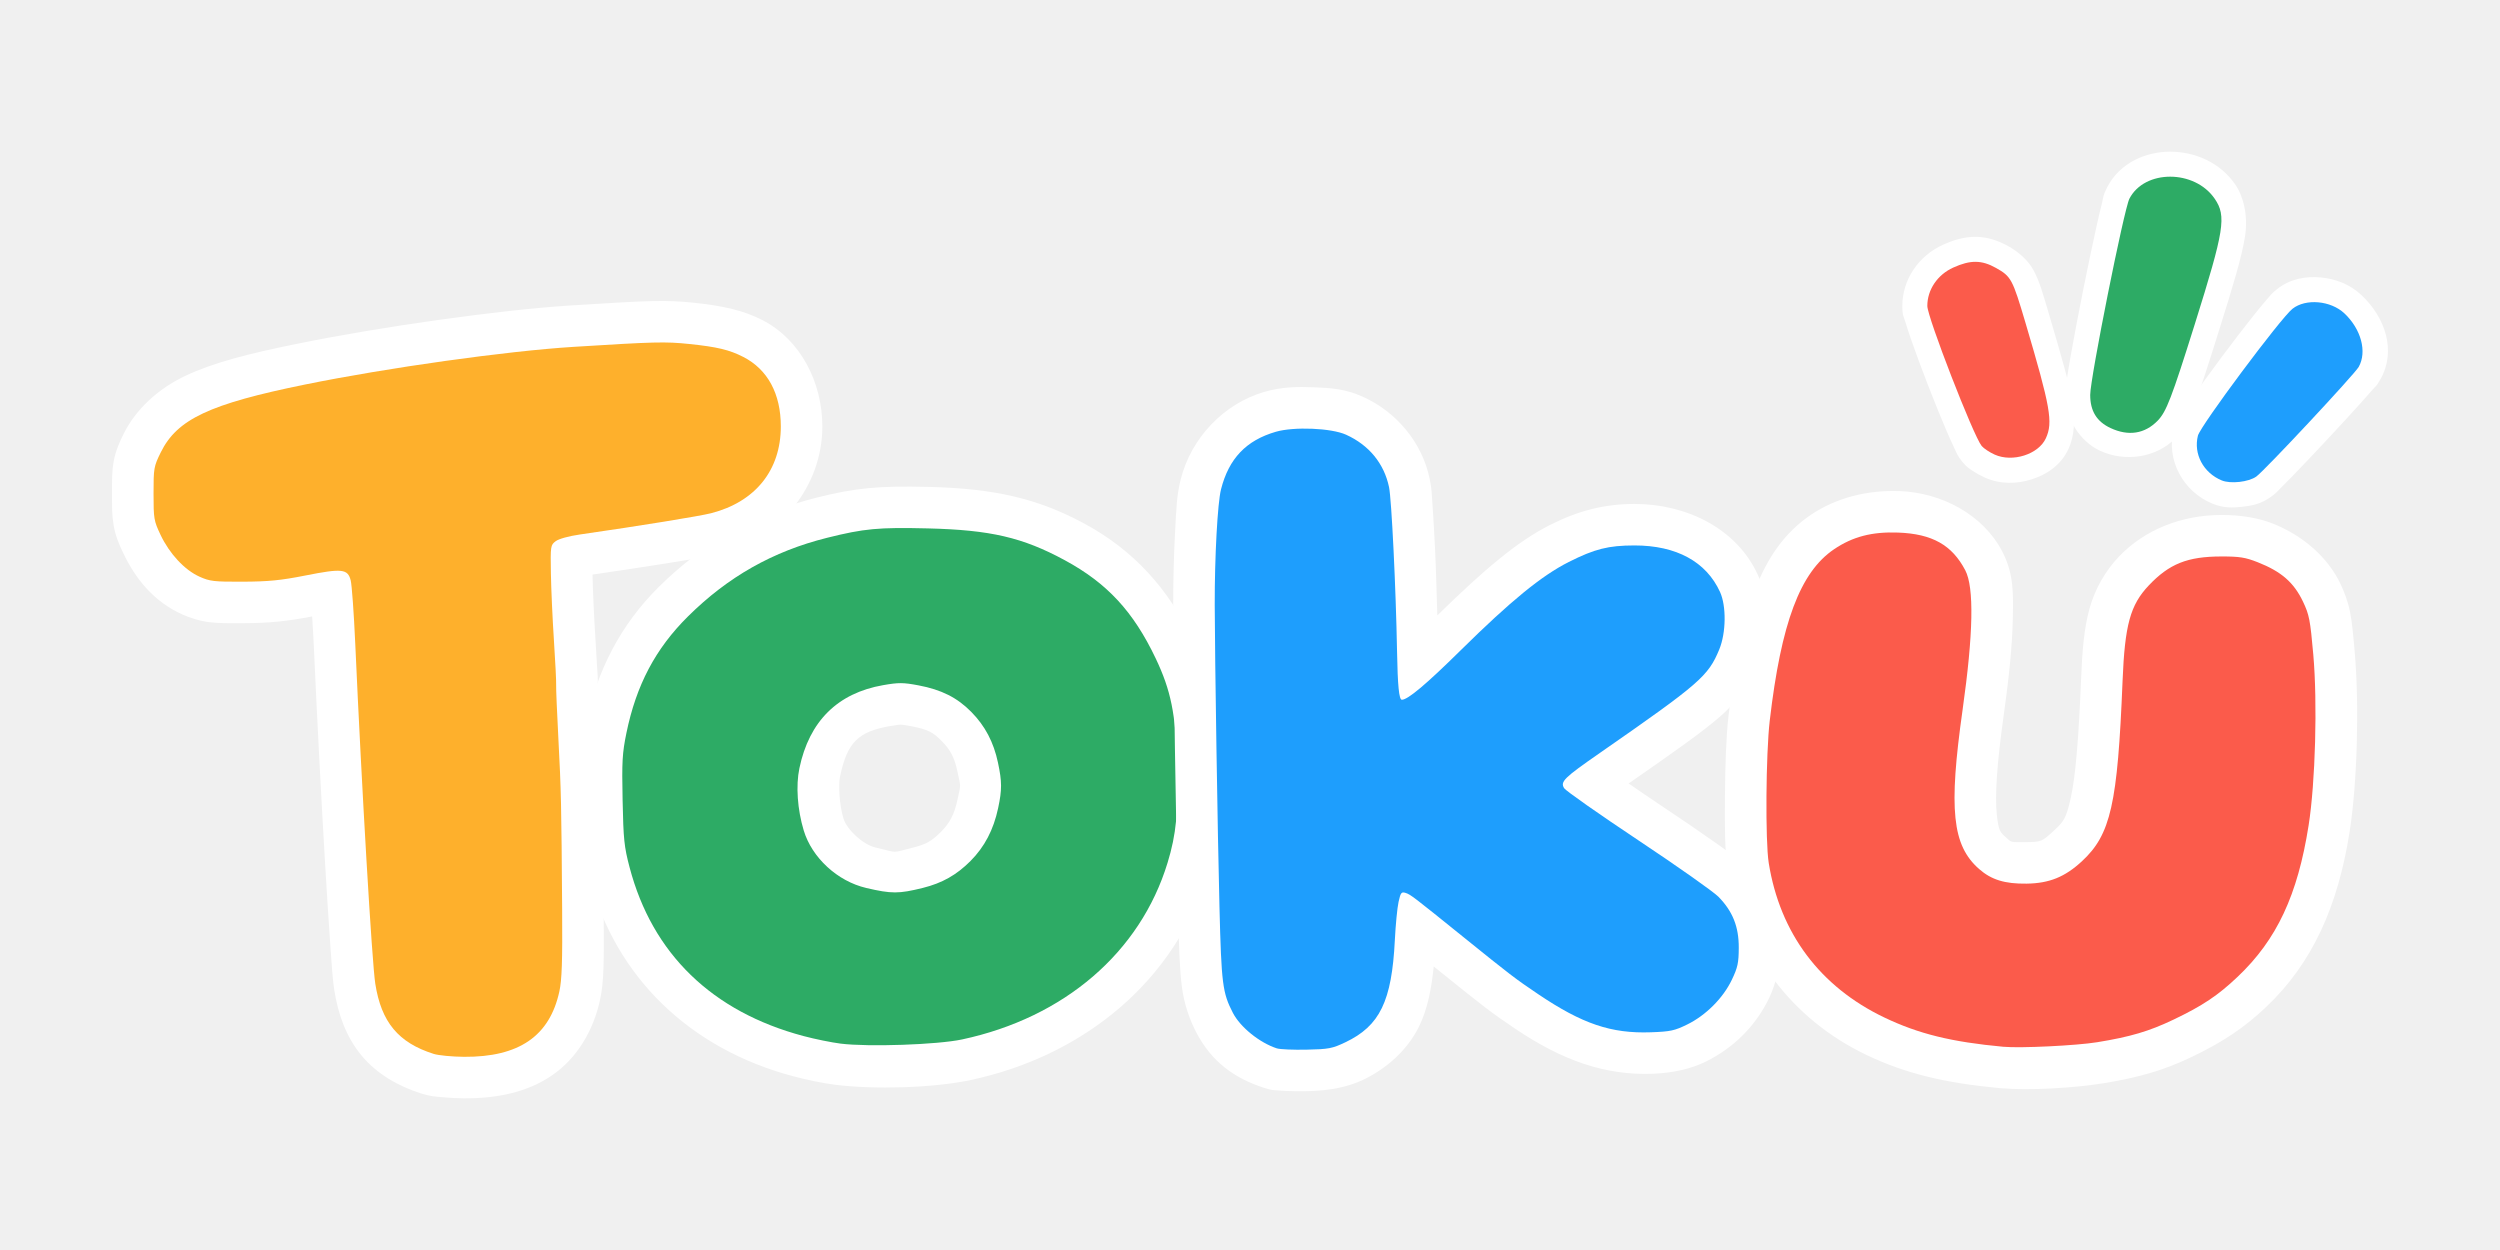
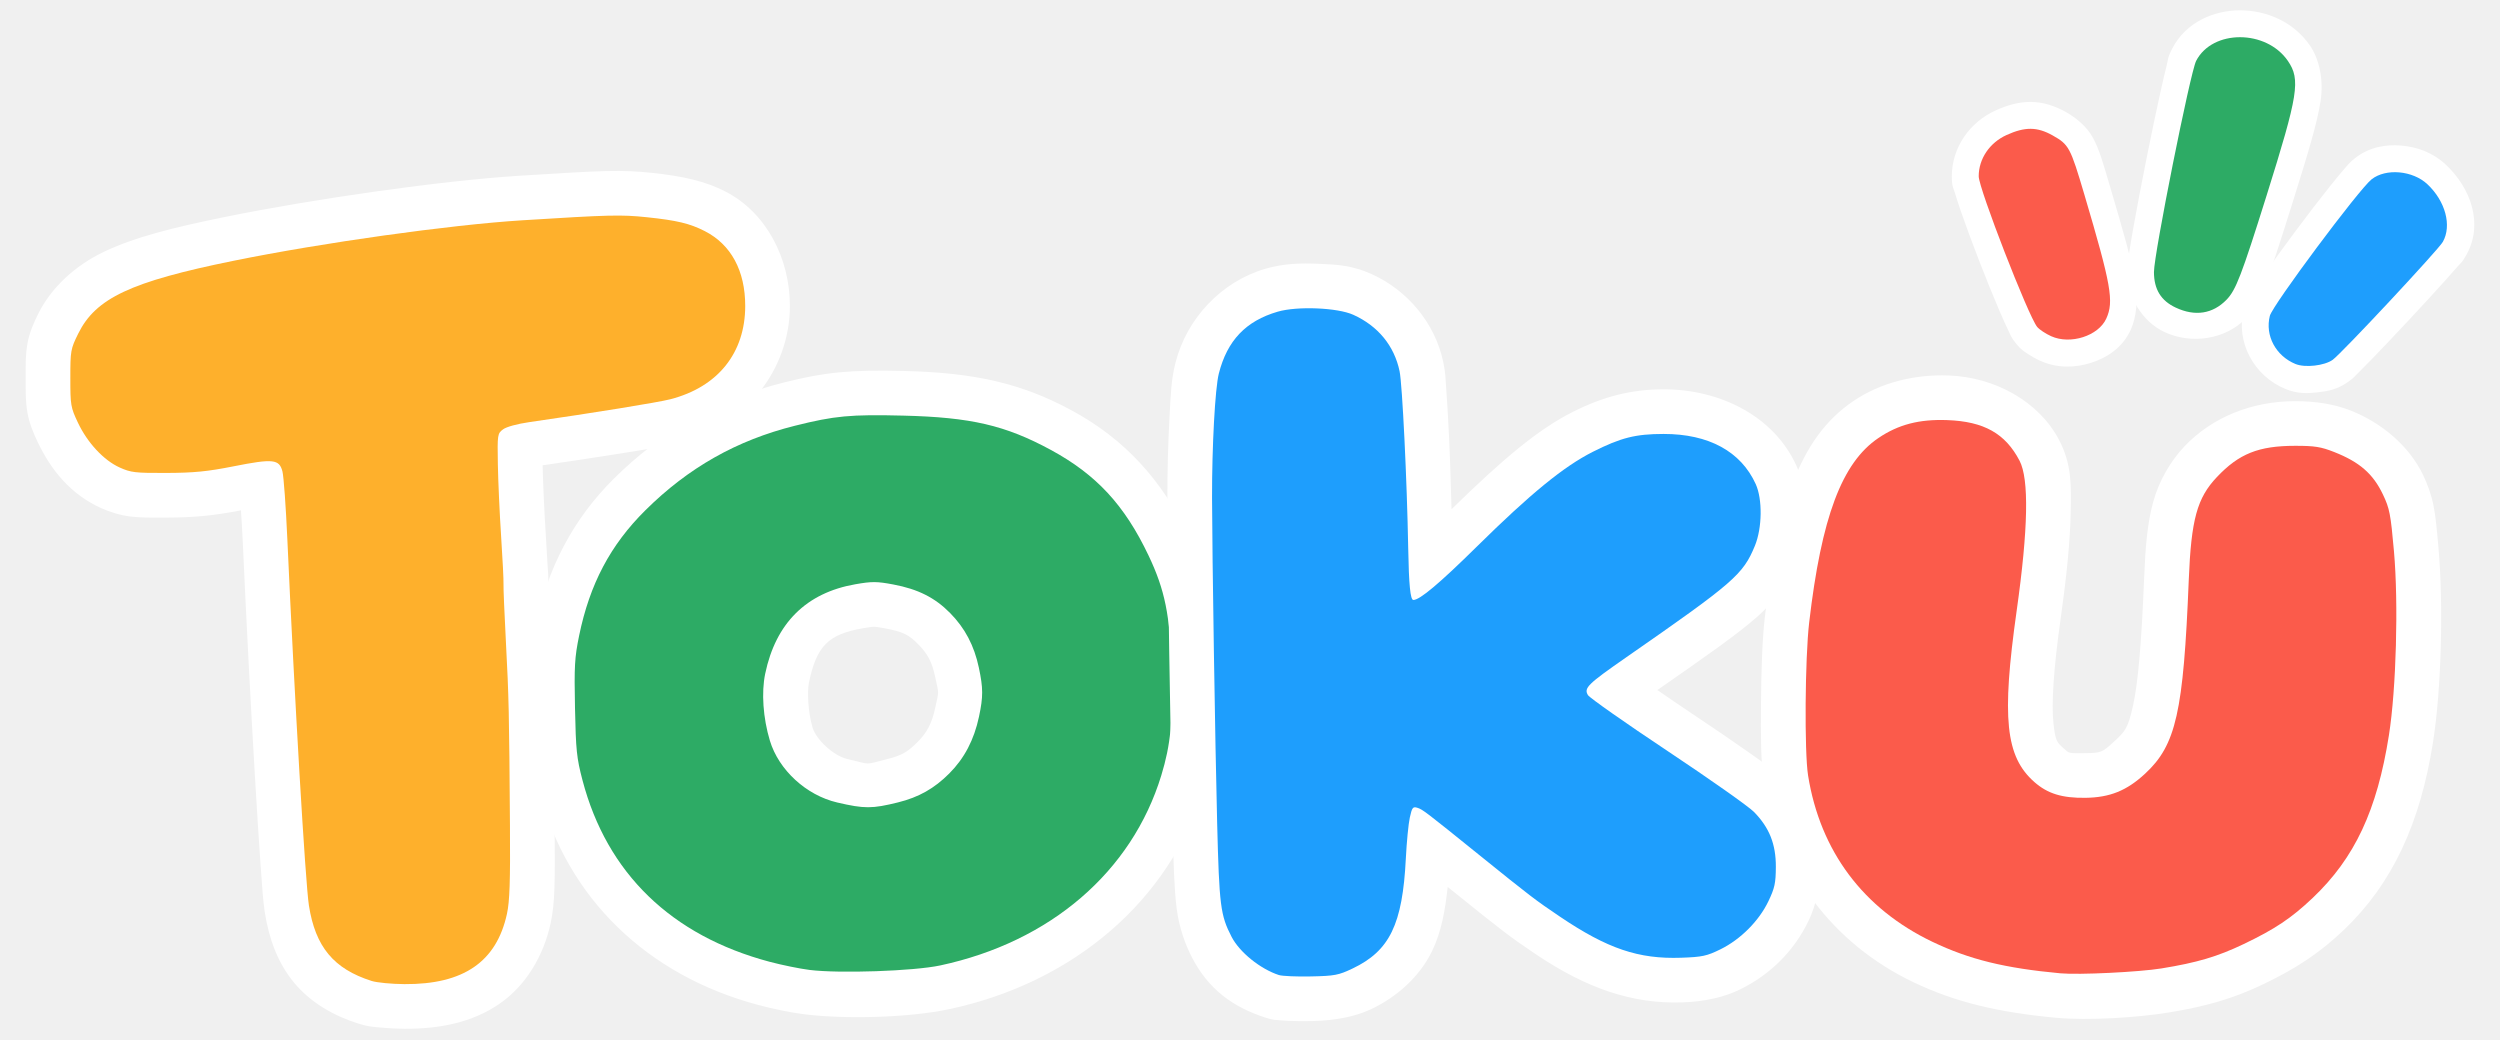
- <svg xmlns="http://www.w3.org/2000/svg" xmlns:xlink="http://www.w3.org/1999/xlink" width="400" height="200" viewBox="0 0 400 200" version="1.1" id="svg1" xml:space="preserve">
+ <svg xmlns="http://www.w3.org/2000/svg" xmlns:xlink="http://www.w3.org/1999/xlink" width="371.79" height="154.53" viewBox="14.105 22.735 371.79 154.53" version="1.1" id="svg1" xml:space="preserve">
  <defs id="defs1" />
  <g id="layer1" transform="translate(-7.204657,-146.0703)">
    <g id="g30" transform="translate(-1.379387,1.433115)">
      <path style="display:inline;fill:#ffffff" d="m 77.954,313.254 c -5.638,-1.791 -8.365,-5.073 -9.325,-11.226 -0.527,-3.378 -2.158,-31.078 -3.205,-54.424 -0.217,-4.851 -0.546,-9.403 -0.73,-10.116 -0.473,-1.834 -1.387,-1.931 -7.247,-0.77 -3.922,0.777 -5.91,0.973 -10.009,0.989 -4.642,0.018 -5.285,-0.057 -6.955,-0.812 -2.372,-1.072 -4.784,-3.665 -6.209,-6.674 -1.069,-2.257 -1.124,-2.578 -1.124,-6.613 0,-4.083 0.043,-4.329 1.161,-6.6 2.609,-5.301 7.799,-7.738 23.101,-10.851 13.226,-2.69 32.171,-5.348 42.942,-6.023 12.995,-0.815 14.692,-0.857 18.522,-0.457 4.475,0.466 6.403,0.929 8.636,2.07 3.898,1.994 6.003,5.891 6.003,11.116 0,6.994 -4.062,12.06 -11.134,13.884 -1.824,0.471 -11.393,2.023 -21.008,3.408 -1.789,0.258 -3.384,0.699 -3.881,1.075 -0.82,0.619 -0.841,0.761 -0.765,5.154 0.043,2.484 0.26,7.295 0.483,10.691 0.223,3.395 0.384,6.609 0.358,7.141 -0.026,0.532 0.135,4.422 0.359,8.643 0.434,8.197 0.485,10.51 0.601,27.255 0.058,8.375 -0.041,11.29 -0.445,13.152 -1.551,7.147 -6.466,10.52 -15.243,10.461 -1.912,-0.013 -4.112,-0.225 -4.888,-0.472 z m 134.935,-0.874 c -2.77,-0.9 -5.86,-3.394 -7.043,-5.686 -1.658,-3.211 -1.835,-4.603 -2.147,-16.933 -0.299,-11.791 -0.741,-39.974 -0.759,-48.331 -0.016,-7.683 0.454,-16.323 1.007,-18.5 1.25,-4.921 4.017,-7.827 8.77,-9.209 2.908,-0.845 8.875,-0.598 11.228,0.465 3.676,1.662 6.095,4.611 6.885,8.397 0.404,1.935 1.103,16.277 1.281,26.255 0.098,5.528 0.32,7.761 0.769,7.761 0.956,0 3.894,-2.47 9.416,-7.918 8.019,-7.91 12.948,-11.937 17.289,-14.125 4.161,-2.096 6.329,-2.643 10.508,-2.648 6.7,-0.008 11.498,2.603 13.701,7.457 1.022,2.252 0.964,6.526 -0.123,9.17 -1.765,4.29 -3.103,5.451 -19.097,16.565 -5.783,4.019 -6.367,4.593 -5.733,5.645 0.243,0.403 5.579,4.15 11.858,8.327 6.279,4.177 12.058,8.251 12.842,9.053 2.282,2.335 3.26,4.795 3.245,8.161 -0.01,2.414 -0.17,3.154 -1.107,5.115 -1.398,2.927 -4.138,5.675 -7.123,7.145 -2.037,1.003 -2.707,1.147 -5.849,1.257 -6.332,0.222 -10.96,-1.344 -18.011,-6.097 -3.681,-2.481 -4.416,-3.043 -12.12,-9.262 -7.882,-6.363 -8.317,-6.694 -9.098,-6.94 -0.672,-0.211 -0.797,-0.05 -1.127,1.45 -0.204,0.928 -0.471,3.672 -0.592,6.097 -0.49,9.79 -2.399,13.727 -7.931,16.359 -2.078,0.989 -2.657,1.099 -6.174,1.173 -2.134,0.045 -4.278,-0.047 -4.765,-0.205 z m 116.243,-0.258 c -8.294,-0.766 -13.568,-2.063 -19.05,-4.684 -10.292,-4.92 -16.7,-13.486 -18.501,-24.733 -0.558,-3.484 -0.459,-17.432 0.162,-22.756 1.826,-15.663 4.86,-23.755 10.285,-27.428 2.983,-2.02 6.079,-2.826 10.256,-2.672 5.449,0.201 8.628,1.987 10.744,6.035 1.434,2.743 1.292,10.129 -0.426,22.303 -2.258,15.997 -1.668,21.701 2.635,25.489 1.961,1.726 4.12,2.392 7.6,2.344 3.632,-0.05 6.133,-1.061 8.857,-3.583 4.614,-4.272 5.706,-9.117 6.501,-28.837 0.362,-8.985 1.231,-12.161 4.184,-15.283 3.285,-3.473 6.202,-4.64 11.62,-4.645 2.917,-0.003 3.841,0.143 5.821,0.923 3.777,1.488 5.779,3.231 7.244,6.305 0.997,2.091 1.155,2.908 1.647,8.467 0.684,7.733 0.336,20.449 -0.749,27.34 -1.757,11.164 -5.09,18.275 -11.343,24.206 -3.172,3.008 -5.61,4.637 -10.279,6.867 -3.897,1.862 -6.9,2.75 -12.213,3.614 -3.332,0.541 -12.296,0.976 -14.993,0.727 z m -186.055,-0.507 c -1.436,-0.179 -4.105,-0.724 -5.93,-1.21 -14.634,-3.895 -24.198,-13.175 -27.831,-27.002 -0.866,-3.297 -0.987,-4.46 -1.115,-10.752 -0.126,-6.191 -0.051,-7.506 0.611,-10.732 1.574,-7.67 4.647,-13.493 9.841,-18.645 6.413,-6.362 13.596,-10.423 22.263,-12.589 5.921,-1.48 8.237,-1.696 16.103,-1.504 10.049,0.245 15.186,1.438 21.934,5.093 6.775,3.67 10.971,8.202 14.542,15.706 2.436,5.12 3.206,8.915 3.423,16.872 0.211,7.744 -0.127,11.252 -1.524,15.834 -4.37,14.325 -16.507,24.759 -32.877,28.262 -3.94,0.843 -14.996,1.223 -19.438,0.668 z m 13.169,-24.915 c 3.081,-0.764 5.385,-2.066 7.615,-4.3 2.257,-2.263 3.692,-5.006 4.424,-8.456 0.63,-2.971 0.626,-4.218 -0.023,-7.281 -0.695,-3.281 -2.056,-5.869 -4.272,-8.12 -2.251,-2.287 -4.772,-3.556 -8.443,-4.248 -2.454,-0.463 -3.174,-0.467 -5.656,-0.034 -7.295,1.274 -11.835,5.779 -13.404,13.303 -0.582,2.79 -0.317,6.59 0.694,9.947 1.313,4.362 5.404,8.126 10.001,9.201 4.055,0.948 5.2,0.947 9.065,-0.012 z" id="path1" />
      <path style="display:inline;fill:#ffffff;fill-opacity:1" xlink:href="#path1-3" id="path24" d="m 112.889,192.811 c -2.747,0.068 -6.442,0.289 -12.949,0.697 -11.371,0.713 -30.247,3.373 -43.85,6.141 -7.839,1.595 -13.328,2.998 -17.811,5.104 -4.482,2.105 -8.027,5.469 -9.924,9.322 -0.586,1.19 -1.277,2.659 -1.584,4.402 -0.307,1.744 -0.262,3.066 -0.262,5.131 0,2.047 -0.036,3.378 0.254,5.084 0.289,1.706 0.94,3.173 1.508,4.373 2.035,4.297 4.985,7.85 9.477,9.881 1.05,0.475 2.737,1.054 4.326,1.24 1.589,0.186 3.03,0.171 5.389,0.162 4.222,-0.016 7.057,-0.302 11.061,-1.084 0.092,1.46 0.189,2.928 0.266,4.637 0.525,11.71 1.196,24.492 1.803,34.793 0.303,5.15 0.591,9.679 0.838,13.158 0.246,3.479 0.374,5.504 0.639,7.199 0.6,3.845 1.895,7.502 4.359,10.469 2.464,2.967 5.875,4.908 9.516,6.064 1.587,0.504 2.291,0.497 3.389,0.604 1.098,0.106 2.279,0.172 3.465,0.18 5.247,0.036 10.116,-0.936 14.133,-3.693 4.017,-2.757 6.607,-7.217 7.645,-12 0.661,-3.046 0.654,-6.167 0.596,-14.605 -0.115,-16.754 -0.175,-19.326 -0.611,-27.561 -0.111,-2.087 -0.204,-4.096 -0.268,-5.629 -0.063,-1.533 -0.029,-3.529 -0.088,-2.338 0.079,-1.595 -0.018,-1.817 -0.086,-3.156 -0.068,-1.339 -0.166,-3.017 -0.279,-4.746 -0.208,-3.174 -0.408,-7.75 -0.455,-10.072 4.458,-0.648 8.913,-1.324 12.48,-1.902 3.871,-0.628 6.256,-0.991 8.178,-1.486 9.355,-2.414 16.115,-10.749 16.115,-20.314 0,-7.007 -3.46,-13.877 -9.619,-17.027 -2.964,-1.516 -6.24,-2.272 -10.971,-2.766 -2.04,-0.213 -3.934,-0.328 -6.678,-0.26 z" />
      <path d="m 77.954,313.254 c -5.638,-1.791 -8.365,-5.073 -9.325,-11.226 -0.527,-3.378 -2.158,-31.078 -3.205,-54.424 -0.217,-4.851 -0.546,-9.403 -0.73,-10.116 -0.473,-1.834 -1.387,-1.931 -7.247,-0.77 -3.922,0.777 -5.91,0.973 -10.009,0.989 -4.642,0.018 -5.285,-0.057 -6.955,-0.812 -2.372,-1.072 -4.784,-3.665 -6.209,-6.674 -1.069,-2.257 -1.124,-2.578 -1.124,-6.613 0,-4.083 0.043,-4.329 1.161,-6.6 2.609,-5.301 7.799,-7.738 23.101,-10.851 13.226,-2.69 32.171,-5.348 42.942,-6.023 12.995,-0.815 14.692,-0.857 18.522,-0.457 4.475,0.466 6.403,0.929 8.636,2.07 3.898,1.994 6.003,5.891 6.003,11.116 0,6.994 -4.062,12.06 -11.134,13.884 -1.824,0.471 -11.393,2.023 -21.008,3.408 -1.789,0.258 -3.384,0.699 -3.881,1.075 -0.82,0.619 -0.841,0.761 -0.765,5.154 0.043,2.484 0.26,7.295 0.483,10.691 0.223,3.395 0.384,6.609 0.358,7.141 -0.026,0.532 0.135,4.422 0.359,8.643 0.434,8.197 0.485,10.51 0.601,27.255 0.058,8.375 -0.041,11.29 -0.445,13.152 -1.551,7.147 -6.466,10.52 -15.243,10.461 -1.912,-0.013 -4.112,-0.225 -4.888,-0.472 z" style="display:inline;fill:#feb02c;fill-opacity:1" id="path1-3" />
      <path style="display:inline;fill:#ffffff;fill-opacity:1" xlink:href="#path1-9" id="path25" d="m 157.18,222.543 c -8.019,-0.196 -11.707,0.158 -17.875,1.699 -9.724,2.43 -18.158,7.204 -25.328,14.316 -6.04,5.991 -9.889,13.336 -11.672,22.025 -0.713,3.477 -0.872,5.938 -0.744,12.201 0.13,6.36 0.407,8.784 1.332,12.305 4.175,15.892 16.073,27.348 32.545,31.732 2.186,0.582 4.739,1.124 6.814,1.383 a 6.641,6.641 0 0 0 0.002,0 c 6.157,0.769 15.622,0.526 21.648,-0.764 18.352,-3.927 32.732,-16.071 37.84,-32.818 1.586,-5.2 2.03,-9.961 1.812,-17.953 -0.227,-8.327 -1.316,-13.764 -4.066,-19.543 -3.992,-8.389 -9.596,-14.48 -17.375,-18.693 -7.457,-4.039 -14.415,-5.634 -24.934,-5.891 z m -4.49,38.039 c 0.171,0.001 0.508,0.028 1.625,0.238 2.764,0.521 3.568,0.986 4.941,2.381 1.386,1.408 2.03,2.584 2.508,4.838 0.574,2.711 0.574,1.932 0.023,4.527 -0.514,2.426 -1.273,3.786 -2.629,5.145 -1.523,1.526 -2.389,2.016 -4.514,2.543 -3.571,0.886 -2.171,0.877 -5.953,-0.008 -2.101,-0.491 -4.633,-2.921 -5.152,-4.648 -0.705,-2.342 -0.808,-5.464 -0.555,-6.678 1.154,-5.536 2.907,-7.222 8.047,-8.119 1.127,-0.197 1.479,-0.22 1.658,-0.219 z" />
      <path d="m 143.076,311.615 c -1.436,-0.179 -4.105,-0.724 -5.93,-1.21 -14.634,-3.895 -24.198,-13.175 -27.831,-27.002 -0.866,-3.297 -0.987,-4.46 -1.115,-10.752 -0.126,-6.191 -0.051,-7.506 0.611,-10.732 1.574,-7.67 4.647,-13.493 9.841,-18.645 6.413,-6.362 13.596,-10.423 22.263,-12.589 5.921,-1.48 8.237,-1.696 16.103,-1.504 10.049,0.245 15.186,1.438 21.934,5.093 6.775,3.67 10.971,8.202 14.542,15.706 2.436,5.12 3.206,8.915 3.423,16.872 0.211,7.744 -0.127,11.252 -1.524,15.834 -4.37,14.325 -16.507,24.759 -32.877,28.262 -3.94,0.843 -14.996,1.223 -19.438,0.668 z m 13.169,-24.915 c 3.081,-0.764 5.385,-2.066 7.615,-4.3 2.257,-2.263 3.692,-5.006 4.424,-8.456 0.63,-2.971 0.626,-4.218 -0.023,-7.281 -0.695,-3.281 -2.056,-5.869 -4.272,-8.12 -2.251,-2.287 -4.772,-3.556 -8.443,-4.248 -2.454,-0.463 -3.174,-0.467 -5.656,-0.034 -7.295,1.274 -11.835,5.779 -13.404,13.303 -0.582,2.79 -0.317,6.59 0.694,9.947 1.313,4.362 5.404,8.126 10.001,9.201 4.055,0.948 5.2,0.947 9.065,-0.012 z" style="display:inline;fill:#2dab65;fill-opacity:1" id="path1-9" />
      <path style="display:inline;fill:#ffffff;fill-opacity:1" xlink:href="#path1-8" id="path26" d="m 218.812,206.604 c -2.644,-0.11 -5.159,-0.071 -7.949,0.74 -6.485,1.885 -11.681,7.366 -13.354,13.951 -0.682,2.686 -0.72,4.925 -0.912,8.459 -0.192,3.534 -0.307,7.707 -0.299,11.689 0.018,8.56 0.46,36.592 0.762,48.484 0.157,6.191 0.254,9.672 0.619,12.553 0.365,2.881 1.301,5.392 2.266,7.26 2.444,4.733 6.072,7.39 10.891,8.955 1.305,0.424 1.555,0.348 2.045,0.396 0.489,0.049 0.967,0.077 1.486,0.1 1.039,0.045 2.218,0.057 3.428,0.031 3.638,-0.077 6.547,-0.701 8.887,-1.814 3.659,-1.741 7.093,-4.706 8.979,-8.596 1.378,-2.844 1.952,-6.044 2.322,-9.537 0.222,0.179 0.187,0.148 0.422,0.338 7.712,6.225 8.855,7.089 12.58,9.6 7.607,5.128 14.416,7.493 21.955,7.229 3.312,-0.116 6.223,-0.791 8.551,-1.938 4.484,-2.207 8.026,-5.726 10.182,-10.24 1.091,-2.285 1.742,-5.248 1.754,-7.947 0.02,-4.665 -1.886,-9.507 -5.135,-12.832 -1.083,-1.109 -1.404,-1.228 -2.232,-1.846 -0.828,-0.618 -1.855,-1.358 -3.051,-2.201 -2.392,-1.687 -5.444,-3.775 -8.631,-5.895 -2.007,-1.335 -3.551,-2.409 -5.215,-3.551 7.391,-5.138 11.705,-8.165 14.646,-10.717 3.07,-2.663 4.975,-5.718 6.002,-8.215 2.014,-4.897 2.396,-9.224 0.029,-14.439 -3.332,-7.343 -11.327,-11.362 -19.756,-11.352 -4.754,0.006 -8.913,1.052 -13.488,3.357 -5.223,2.631 -10.451,7.054 -18.041,14.477 -0.111,-3.649 -0.204,-7.357 -0.369,-10.732 -0.125,-2.571 -0.256,-4.892 -0.387,-6.74 -0.13,-1.847 -0.114,-2.69 -0.471,-4.402 v -0.002 c -1.203,-5.763 -5.283,-10.664 -10.65,-13.09 -2.919,-1.319 -5.218,-1.423 -7.865,-1.533 z m 11.959,43.643 c -0.817,0.829 -0.017,-0.37 0,0 z" />
      <path d="m 212.889,312.38 c -2.77,-0.9 -5.86,-3.394 -7.043,-5.686 -1.658,-3.211 -1.835,-4.603 -2.147,-16.933 -0.299,-11.791 -0.741,-39.974 -0.759,-48.331 -0.016,-7.683 0.454,-16.323 1.007,-18.5 1.25,-4.921 4.017,-7.827 8.77,-9.209 2.908,-0.845 8.875,-0.598 11.228,0.465 3.676,1.662 6.095,4.611 6.885,8.397 0.404,1.935 1.103,16.277 1.281,26.255 0.098,5.528 0.32,7.761 0.769,7.761 0.956,0 3.894,-2.47 9.416,-7.918 8.019,-7.91 12.948,-11.937 17.289,-14.125 4.161,-2.096 6.329,-2.643 10.508,-2.648 6.7,-0.008 11.498,2.603 13.701,7.457 1.022,2.252 0.964,6.526 -0.123,9.17 -1.765,4.29 -3.103,5.451 -19.097,16.565 -5.783,4.019 -6.367,4.593 -5.733,5.645 0.243,0.403 5.579,4.15 11.858,8.327 6.279,4.177 12.058,8.251 12.842,9.053 2.282,2.335 3.26,4.795 3.245,8.161 -0.01,2.414 -0.17,3.154 -1.107,5.115 -1.398,2.927 -4.138,5.675 -7.123,7.145 -2.037,1.003 -2.707,1.147 -5.849,1.257 -6.332,0.222 -10.96,-1.344 -18.011,-6.097 -3.681,-2.481 -4.416,-3.043 -12.12,-9.262 -7.882,-6.363 -8.317,-6.694 -9.098,-6.94 -0.672,-0.211 -0.797,-0.05 -1.127,1.45 -0.204,0.928 -0.471,3.672 -0.592,6.097 -0.49,9.79 -2.399,13.727 -7.931,16.359 -2.078,0.989 -2.657,1.099 -6.174,1.173 -2.134,0.045 -4.278,-0.047 -4.765,-0.205 z" style="display:inline;fill:#1e9efd;fill-opacity:1" id="path1-8" />
      <path style="display:inline;fill:#ffffff;fill-opacity:1" xlink:href="#path1-7" id="path27" d="m 312.527,223.213 c -5.15,-0.19 -10.153,1.053 -14.223,3.809 -8.223,5.567 -11.265,15.916 -13.158,32.158 -0.383,3.284 -0.535,8.063 -0.568,12.791 -0.034,4.728 -0.062,8.616 0.445,11.785 2.107,13.155 10.165,23.923 22.195,29.674 6.208,2.968 12.58,4.499 21.301,5.305 4.743,0.438 12.031,-0.031 16.67,-0.785 5.634,-0.916 9.659,-2.096 14.012,-4.176 4.992,-2.384 8.45,-4.687 11.986,-8.041 7.323,-6.944 11.442,-15.982 13.332,-27.992 1.246,-7.914 1.563,-20.392 0.805,-28.959 -0.249,-2.814 -0.403,-4.524 -0.732,-6.217 -0.33,-1.693 -0.954,-3.297 -1.537,-4.521 -2.056,-4.316 -6.127,-7.782 -10.805,-9.625 -2.37,-0.934 -5.118,-1.39 -8.26,-1.387 a 6.641,6.641 0 0 0 -0.002,0 c -6.369,0.007 -12.313,2.365 -16.436,6.725 -2.025,2.141 -3.766,5.042 -4.645,8.252 -0.879,3.21 -1.161,6.651 -1.35,11.326 -0.393,9.759 -0.914,15.699 -1.662,19.018 -0.748,3.319 -1.136,3.75 -2.717,5.213 -1.886,1.746 -1.992,1.781 -4.434,1.814 -2.597,0.035 -2.341,5.7e-4 -3.123,-0.688 -1.024,-0.902 -1.27,-1.059 -1.561,-3.865 -0.29,-2.806 0.011,-7.9 1.113,-15.711 0.882,-6.246 1.379,-11.336 1.459,-15.49 0.08,-4.154 0.17,-7.198 -1.723,-10.818 -3.01,-5.758 -9.584,-9.343 -16.385,-9.594 z" />
      <path d="m 329.131,312.122 c -8.294,-0.766 -13.568,-2.063 -19.05,-4.684 -10.292,-4.92 -16.7,-13.486 -18.501,-24.733 -0.558,-3.484 -0.459,-17.432 0.162,-22.756 1.826,-15.663 4.86,-23.755 10.285,-27.428 2.983,-2.02 6.079,-2.826 10.256,-2.672 5.449,0.201 8.628,1.987 10.744,6.035 1.434,2.743 1.292,10.129 -0.426,22.303 -2.258,15.997 -1.668,21.701 2.635,25.489 1.961,1.726 4.12,2.392 7.6,2.344 3.632,-0.05 6.133,-1.061 8.857,-3.583 4.614,-4.272 5.706,-9.117 6.501,-28.837 0.362,-8.985 1.231,-12.161 4.184,-15.283 3.285,-3.473 6.202,-4.64 11.62,-4.645 2.917,-0.003 3.841,0.143 5.821,0.923 3.777,1.488 5.779,3.231 7.244,6.305 0.997,2.091 1.155,2.908 1.647,8.467 0.684,7.733 0.336,20.449 -0.749,27.34 -1.757,11.164 -5.09,18.275 -11.343,24.206 -3.172,3.008 -5.61,4.637 -10.279,6.867 -3.897,1.862 -6.9,2.75 -12.213,3.614 -3.332,0.541 -12.296,0.976 -14.993,0.727 z" style="display:inline;fill:#fb5b4b;fill-opacity:1" id="path1-7" />
      <path style="fill:#ffffff;fill-opacity:1;stroke-width:2.231" xlink:href="#path1-95" id="path29" d="m 355.826,168.906 c -3.865,-0.005 -8.049,1.739 -10.088,5.682 -0.726,1.404 -0.594,1.598 -0.842,2.57 -0.248,0.972 -0.536,2.205 -0.855,3.635 -0.639,2.86 -1.4,6.5 -2.135,10.176 -0.735,3.676 -1.441,7.379 -1.969,10.359 -0.264,1.49 -0.484,2.797 -0.643,3.854 -0.158,1.056 -0.277,1.629 -0.277,2.639 0,3.65 2.261,7.386 5.555,8.926 4.005,1.872 9.058,1.131 12.115,-2.021 1.12,-1.155 2.033,-2.761 2.959,-5.17 0.926,-2.409 2.064,-5.932 3.926,-11.867 2.375,-7.57 3.686,-11.892 4.213,-15.211 0.527,-3.319 -0.252,-6.405 -1.539,-8.291 a 4,4 0 0 0 -0.002,0 c -2.478,-3.63 -6.552,-5.275 -10.418,-5.279 z" />
      <path d="m 346.265,213.123 c -2.211,-1.034 -3.248,-2.726 -3.248,-5.303 0,-2.665 5.406,-29.716 6.274,-31.395 2.43,-4.7 10.437,-4.69 13.65,0.016 1.895,2.776 1.547,4.962 -3.186,20.049 -3.715,11.841 -4.552,14.018 -5.94,15.45 -2.053,2.116 -4.674,2.527 -7.55,1.182 z" style="fill:#2dab65;fill-opacity:1;stroke-width:2.231" id="path1-95" />
      <path style="fill:#ffffff;fill-opacity:1;stroke-width:2.231" xlink:href="#path1-1" id="path28" d="m 324.723,182.529 c -1.864,-0.015 -3.601,0.518 -5.277,1.279 -3.848,1.747 -6.487,5.521 -6.49,9.777 -0.002,1.603 0.249,1.748 0.482,2.543 0.234,0.795 0.542,1.73 0.91,2.795 0.737,2.13 1.712,4.755 2.73,7.379 1.019,2.624 2.076,5.236 2.982,7.34 0.453,1.052 0.866,1.973 1.236,2.738 0.37,0.765 0.452,1.158 1.258,2.143 0.716,0.874 1.173,1.124 1.73,1.494 0.557,0.37 1.143,0.705 1.801,1.002 2.562,1.156 5.224,1.06 7.59,0.305 2.366,-0.756 4.67,-2.235 5.889,-4.91 0.851,-1.867 1.136,-4.469 0.605,-7.469 -0.53,-3 -1.663,-6.999 -3.676,-13.799 -1.042,-3.522 -1.561,-5.444 -2.539,-7.264 -0.978,-1.82 -2.739,-3.124 -4.055,-3.863 -1.534,-0.862 -3.317,-1.475 -5.178,-1.49 z" />
      <path d="m 327.73,217.372 c -0.827,-0.373 -1.763,-0.995 -2.08,-1.382 -1.321,-1.614 -8.696,-20.615 -8.695,-22.401 0.002,-2.599 1.618,-4.992 4.144,-6.138 2.743,-1.245 4.553,-1.23 6.842,0.056 2.429,1.365 2.642,1.762 4.718,8.774 4.011,13.55 4.429,15.919 3.265,18.475 -1.174,2.576 -5.337,3.906 -8.193,2.617 z" style="fill:#fb5b4b;fill-opacity:1;stroke-width:2.231" id="path1-1" />
      <path style="fill:#ffffff;fill-opacity:1;stroke-width:2.231" xlink:href="#path1-4" id="path30" d="m 379.865,189.025 c -2.338,-0.207 -4.836,0.2 -6.961,1.877 -0.841,0.663 -1.138,1.081 -1.727,1.762 -0.588,0.681 -1.271,1.514 -2.029,2.465 -1.518,1.901 -3.332,4.268 -5.102,6.643 -1.77,2.374 -3.488,4.747 -4.818,6.666 -0.665,0.96 -1.232,1.802 -1.68,2.514 -0.224,0.356 -0.416,0.676 -0.596,1.006 -0.18,0.33 -0.351,0.492 -0.582,1.412 -1.229,4.896 1.542,9.929 6.174,11.836 1.834,0.755 3.29,0.683 4.803,0.514 1.513,-0.17 2.947,-0.415 4.578,-1.582 0.854,-0.612 0.98,-0.831 1.539,-1.383 0.559,-0.552 1.249,-1.251 2.035,-2.062 1.572,-1.624 3.527,-3.688 5.463,-5.762 1.936,-2.073 3.849,-4.152 5.338,-5.807 0.744,-0.827 1.381,-1.546 1.877,-2.125 0.496,-0.579 0.605,-0.477 1.291,-1.701 2.588,-4.617 0.683,-9.932 -3.039,-13.432 -1.895,-1.781 -4.227,-2.633 -6.564,-2.84 z" />
      <path d="m 364.069,221.507 c -2.944,-1.212 -4.554,-4.233 -3.819,-7.163 0.396,-1.577 13.239,-18.807 15.132,-20.302 2.124,-1.676 6.118,-1.322 8.307,0.736 2.677,2.517 3.647,6.143 2.29,8.562 -0.663,1.182 -15.052,16.591 -16.383,17.543 -1.229,0.88 -4.114,1.205 -5.528,0.622 z" style="fill:#1e9efd;fill-opacity:1;stroke-width:2.231" id="path1-4" />
    </g>
  </g>
</svg>
